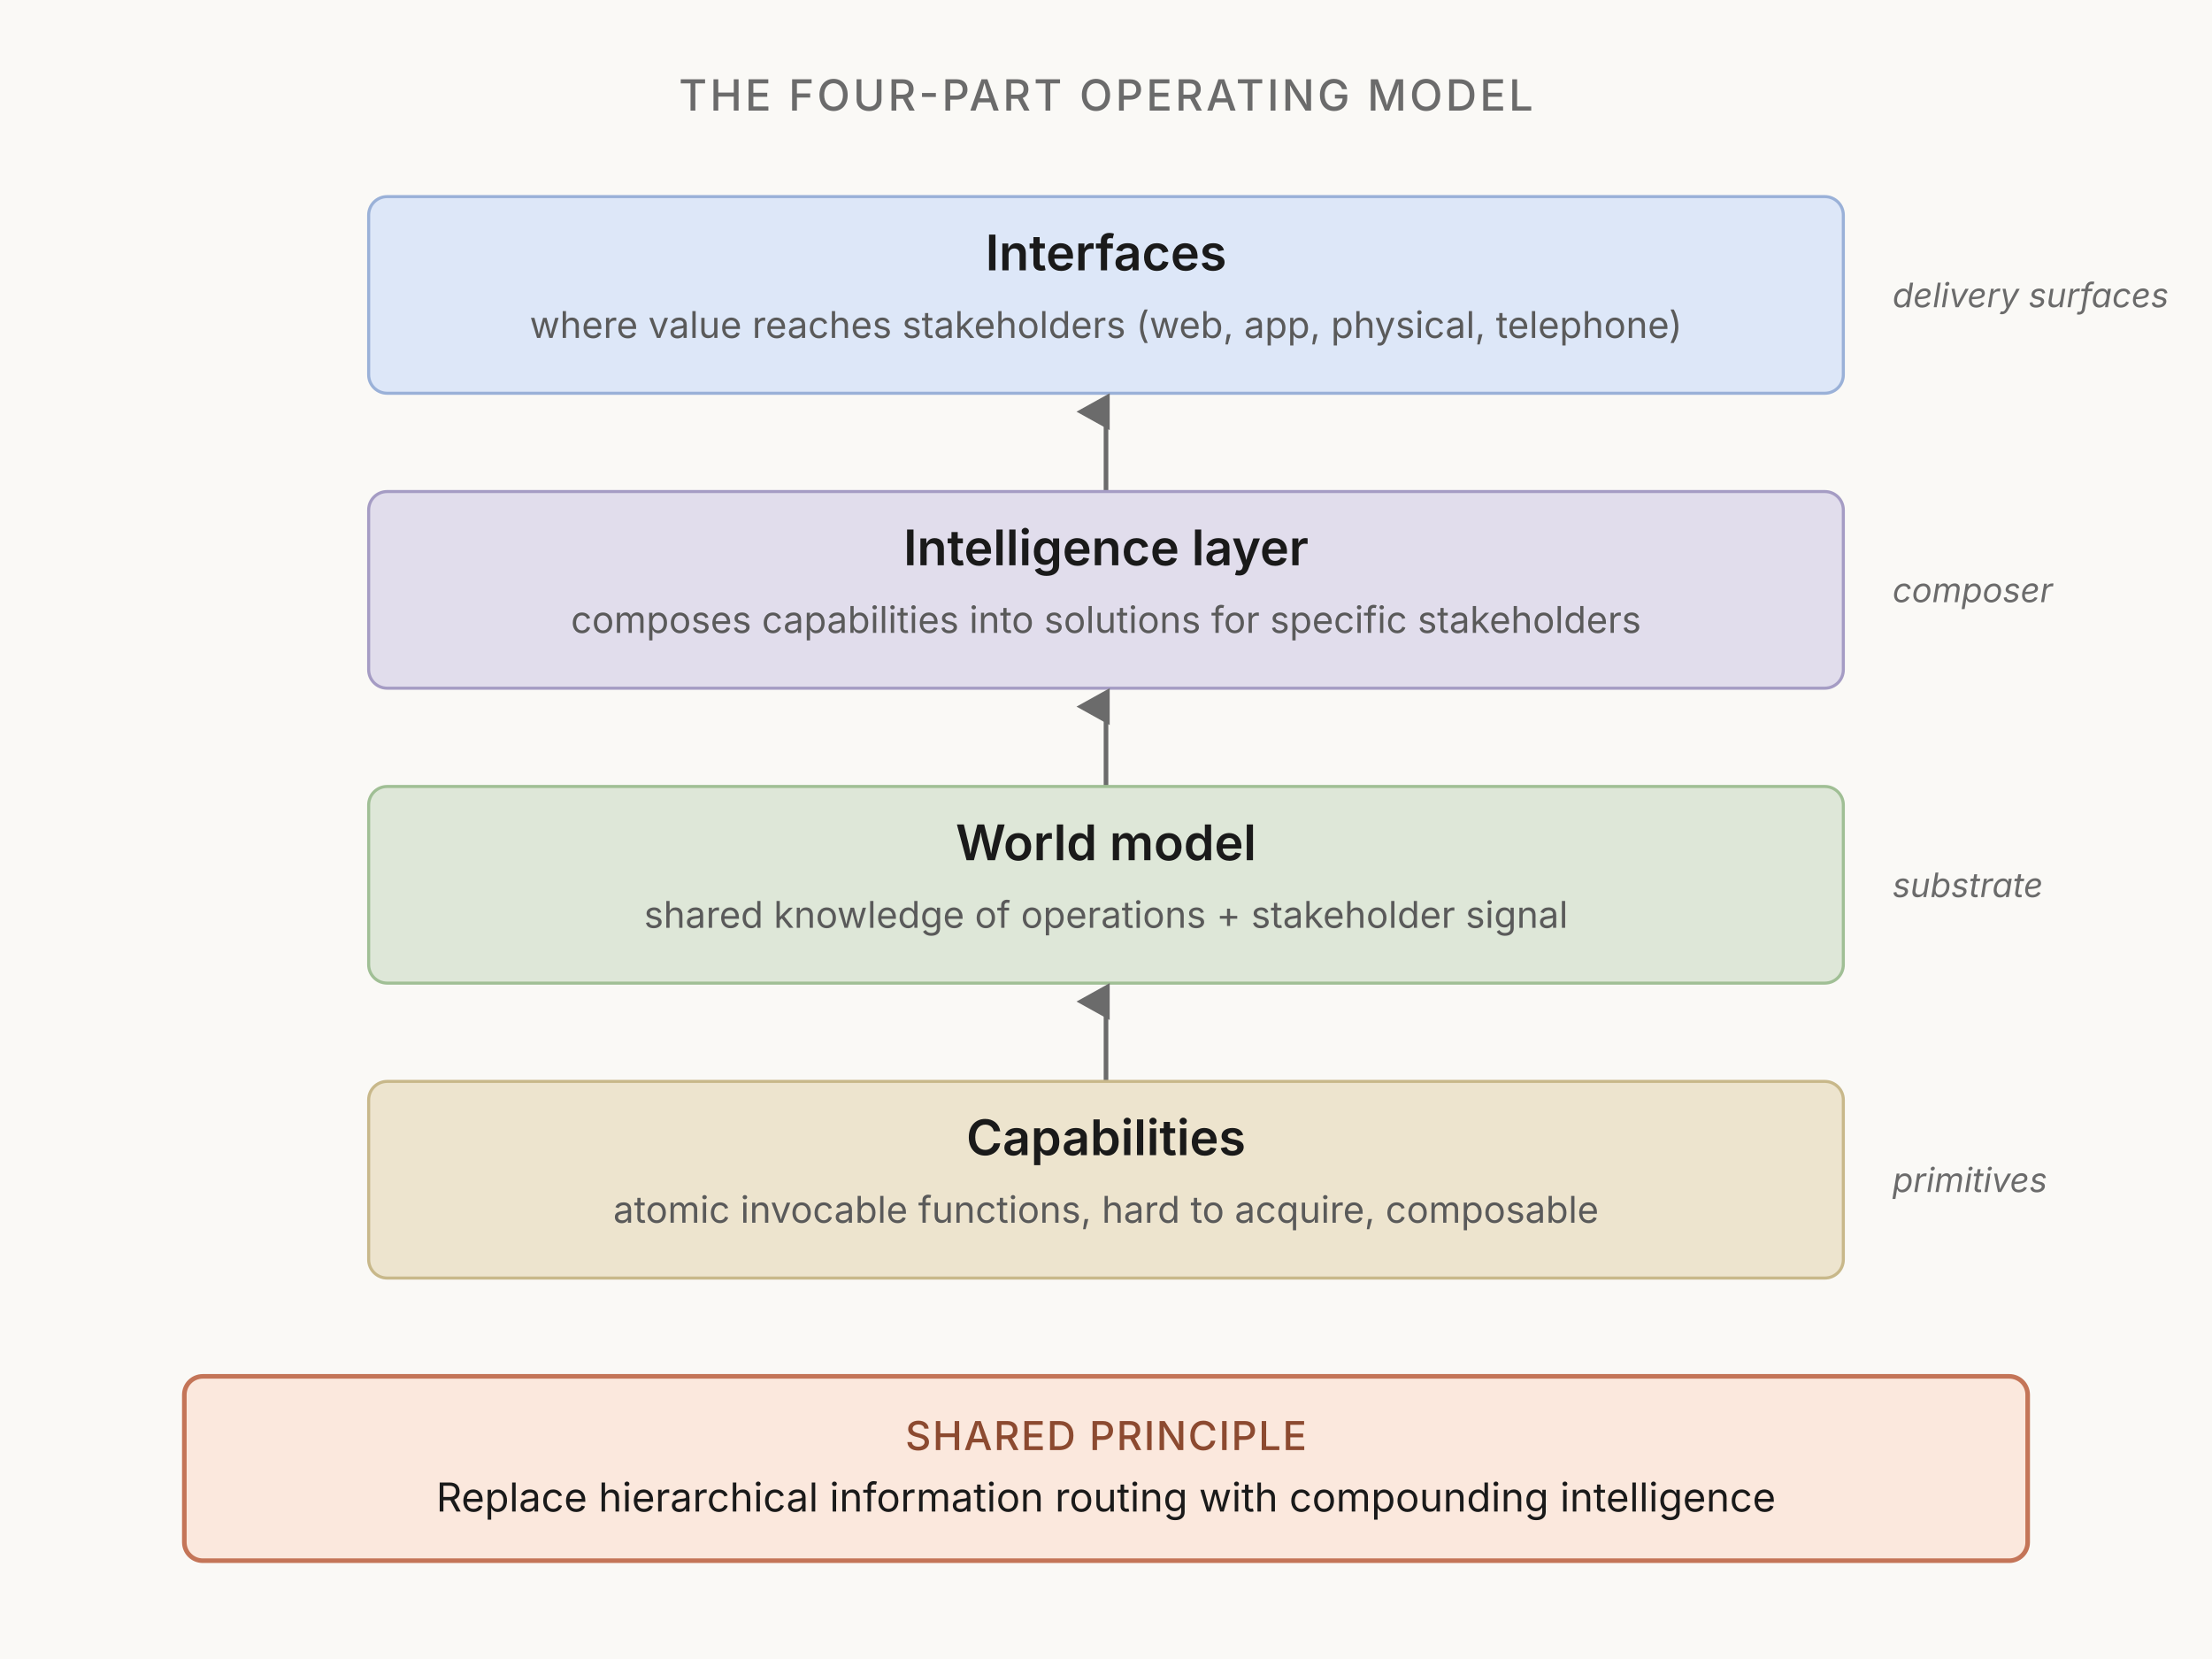
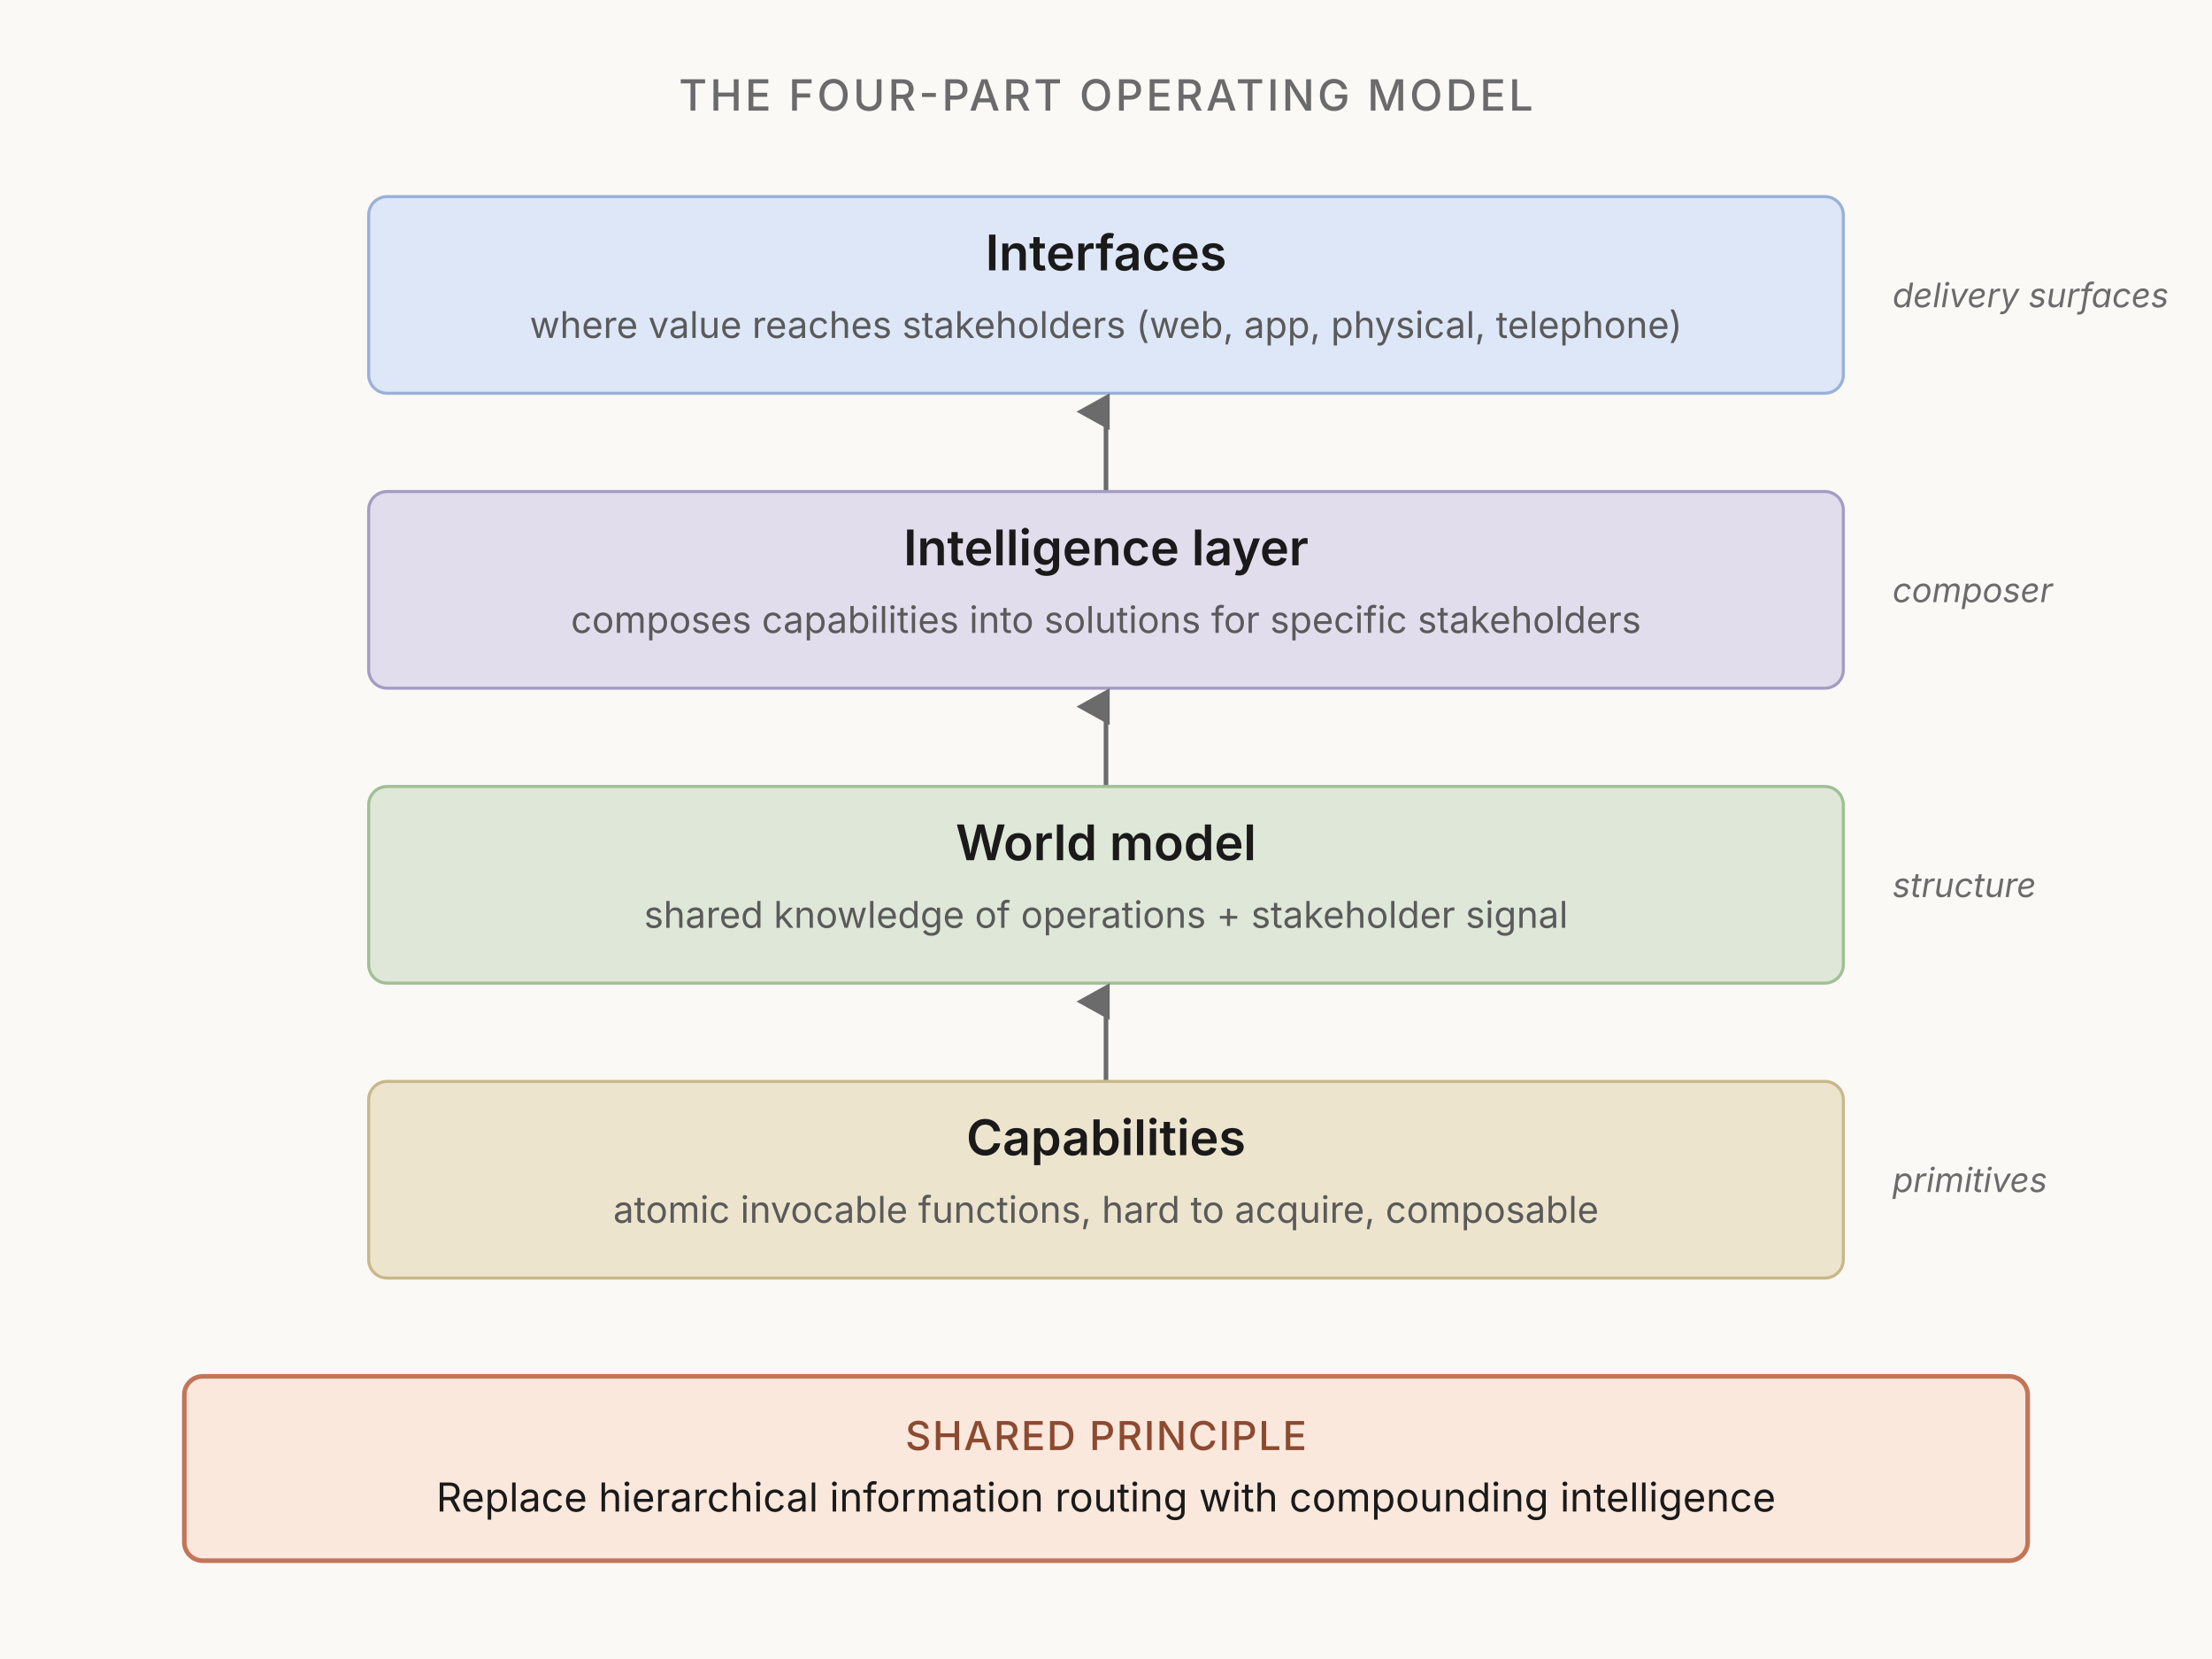
<svg xmlns="http://www.w3.org/2000/svg" viewBox="0 0 720 540" width="100%" style="max-width: 720px; font-family: ui-sans-serif, system-ui, -apple-system, sans-serif;">
  <defs>
    <marker id="arrow-up" viewBox="0 0 10 10" refX="5" refY="9" markerWidth="8" markerHeight="8" orient="auto">
      <path d="M 0 0 L 5 9 L 10 0 Z" fill="#6b6b6b" transform="rotate(180 5 5)" />
    </marker>
  </defs>
  <rect width="720" height="540" fill="#faf9f6" />
  <text x="360" y="36" text-anchor="middle" font-size="14" fill="#6b6b6b" font-weight="500" letter-spacing="1px">THE FOUR-PART OPERATING MODEL</text>
  <rect x="120" y="64" width="480" height="64" rx="6" fill="#dde7f8" stroke="#9ab1d8" stroke-width="1" />
  <text x="360" y="88" text-anchor="middle" font-size="16" fill="#1a1a1a" font-weight="600">Interfaces</text>
  <text x="360" y="110" text-anchor="middle" font-size="12" fill="#5a5a5a">where value reaches stakeholders (web, app, physical, telephone)</text>
  <line x1="360" y1="160" x2="360" y2="134" stroke="#6b6b6b" stroke-width="1.5" marker-end="url(#arrow-up)" />
  <rect x="120" y="160" width="480" height="64" rx="6" fill="#e1ddec" stroke="#a59cc4" stroke-width="1" />
  <text x="360" y="184" text-anchor="middle" font-size="16" fill="#1a1a1a" font-weight="600">Intelligence layer</text>
  <text x="360" y="206" text-anchor="middle" font-size="12" fill="#5a5a5a">composes capabilities into solutions for specific stakeholders</text>
  <line x1="360" y1="256" x2="360" y2="230" stroke="#6b6b6b" stroke-width="1.5" marker-end="url(#arrow-up)" />
  <rect x="120" y="256" width="480" height="64" rx="6" fill="#dee7d8" stroke="#a0bf95" stroke-width="1" />
  <text x="360" y="280" text-anchor="middle" font-size="16" fill="#1a1a1a" font-weight="600">World model</text>
  <text x="360" y="302" text-anchor="middle" font-size="12" fill="#5a5a5a">shared knowledge of operations + stakeholder signal</text>
  <line x1="360" y1="352" x2="360" y2="326" stroke="#6b6b6b" stroke-width="1.5" marker-end="url(#arrow-up)" />
  <rect x="120" y="352" width="480" height="64" rx="6" fill="#ede4ce" stroke="#c8b88a" stroke-width="1" />
  <text x="360" y="376" text-anchor="middle" font-size="16" fill="#1a1a1a" font-weight="600">Capabilities</text>
  <text x="360" y="398" text-anchor="middle" font-size="12" fill="#5a5a5a">atomic invocable functions, hard to acquire, composable</text>
  <rect x="60" y="448" width="600" height="60" rx="6" fill="#fbe8dd" stroke="#c47558" stroke-width="1.5" />
  <text x="360" y="472" text-anchor="middle" font-size="13" fill="#8c4a30" font-weight="500" letter-spacing="0.5px">SHARED PRINCIPLE</text>
  <text x="360" y="492" text-anchor="middle" font-size="13" fill="#1a1a1a">Replace hierarchical information routing with compounding intelligence</text>
  <text x="616" y="100" font-size="11" fill="#6b6b6b" font-style="italic">delivery surfaces</text>
  <text x="616" y="196" font-size="11" fill="#6b6b6b" font-style="italic">composer</text>
-   <text x="616" y="292" font-size="11" fill="#6b6b6b" font-style="italic">substrate</text>
+   <text x="616" y="292" font-size="11" fill="#6b6b6b" font-style="italic">structure</text>
  <text x="616" y="388" font-size="11" fill="#6b6b6b" font-style="italic">primitives</text>
</svg>
